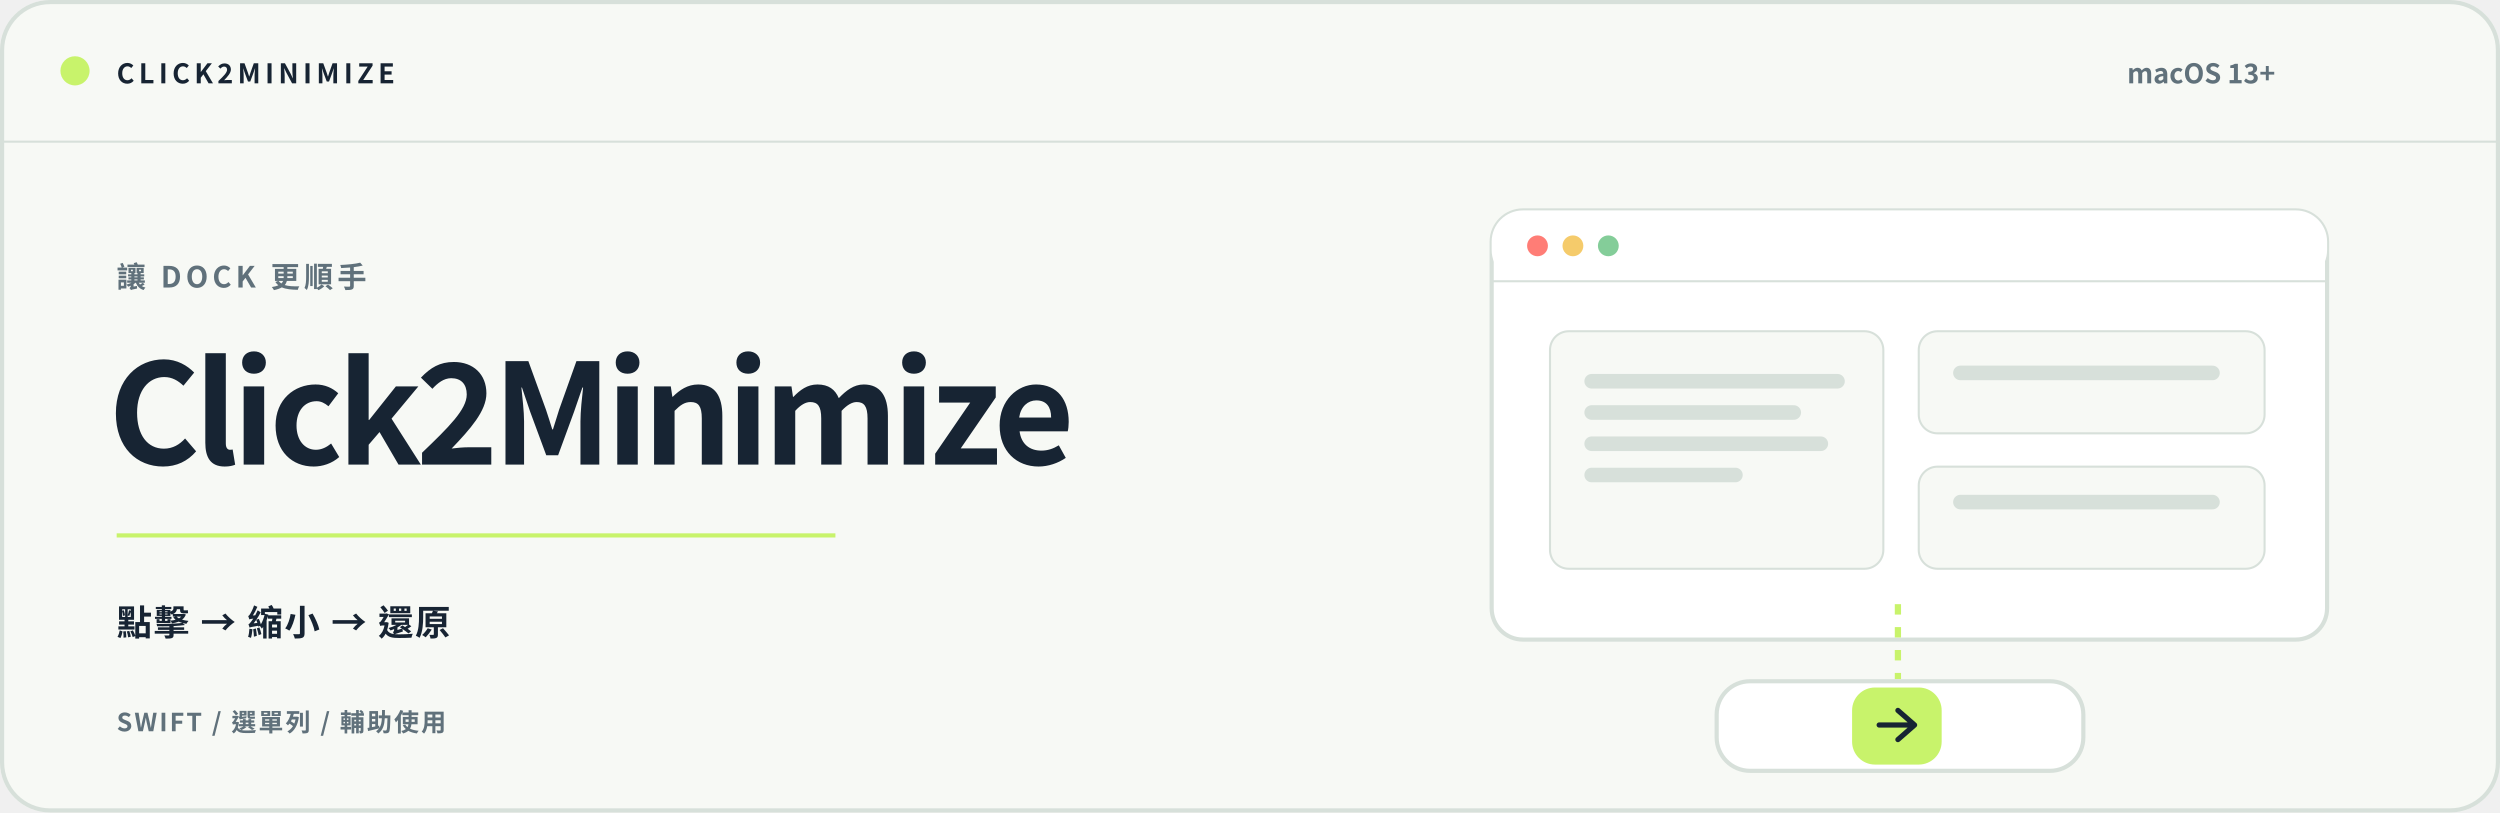
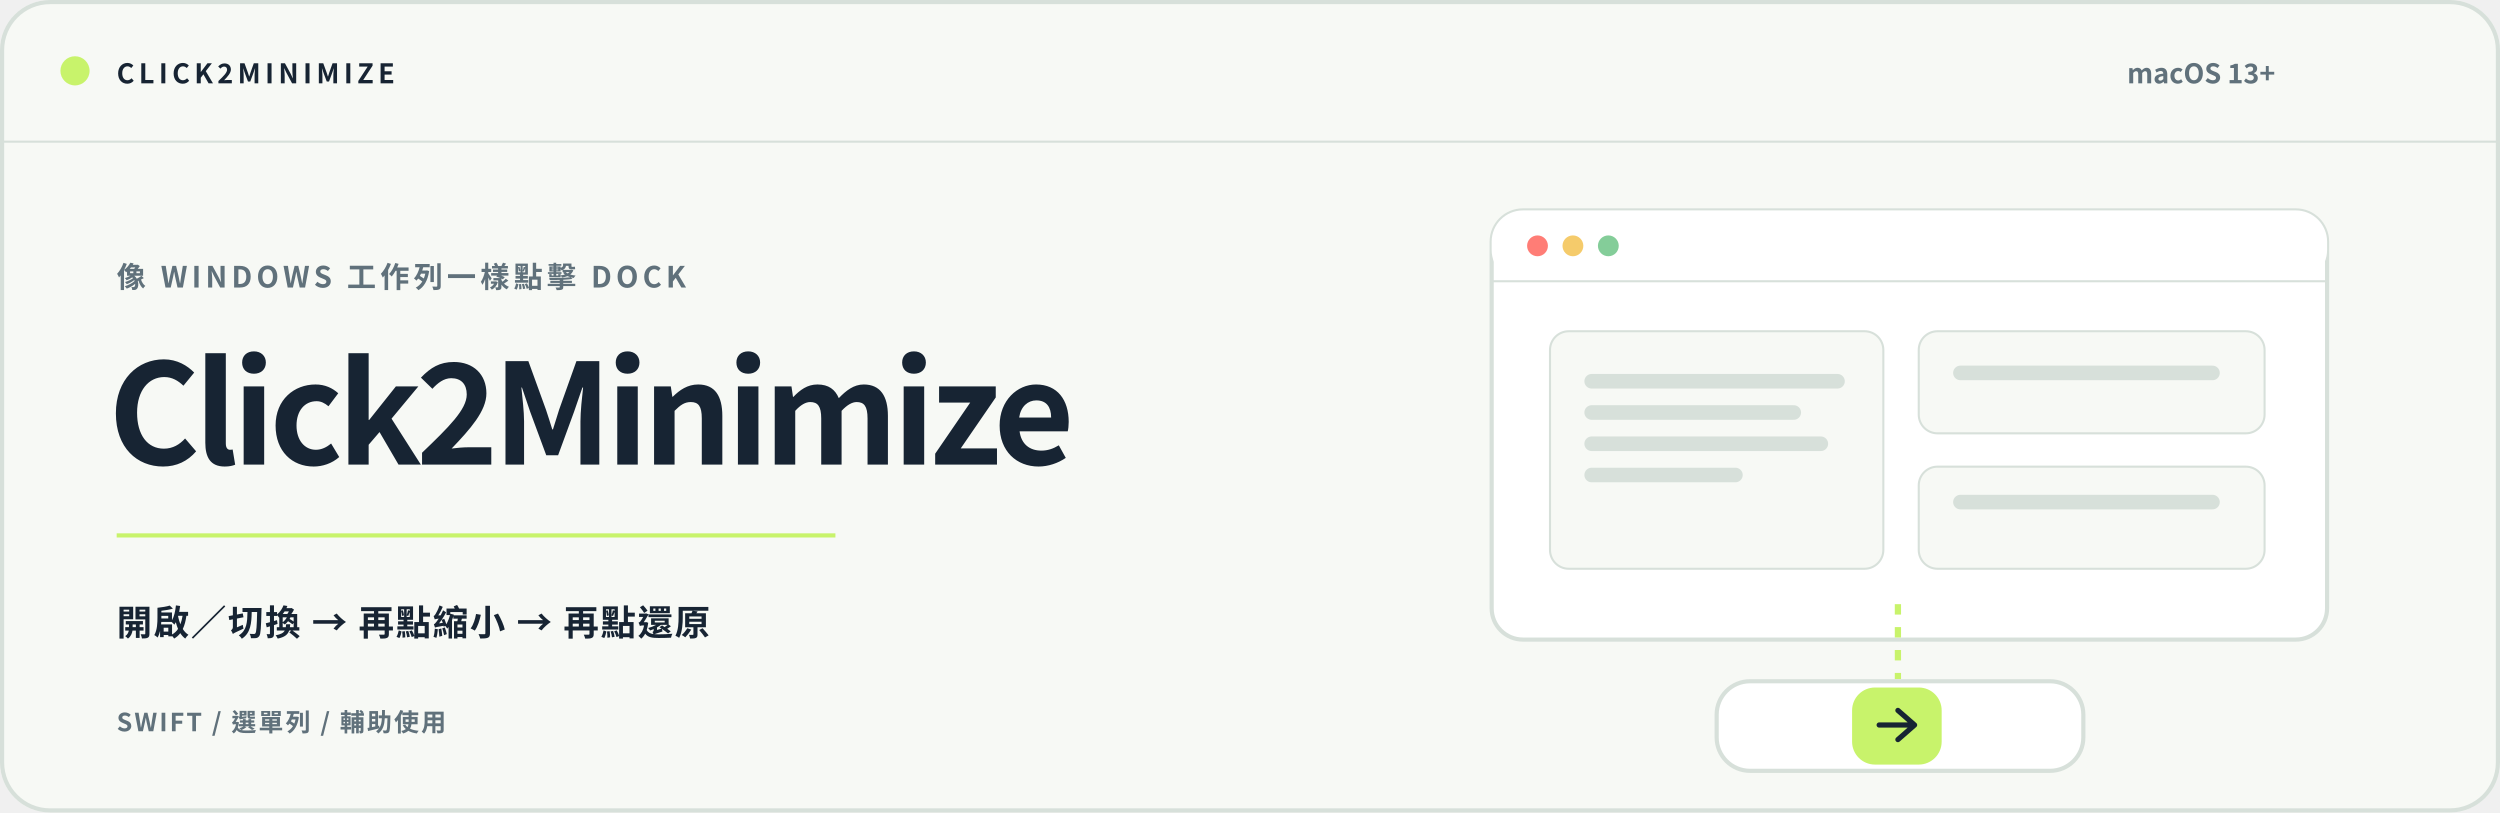
<svg xmlns="http://www.w3.org/2000/svg" width="1200" height="390" viewBox="0 0 1200 390" role="img" aria-labelledby="title desc">
  <rect width="1200" height="390" rx="24" fill="#F7F9F5" />
  <rect x="1" y="1" width="1198" height="388" rx="23" fill="none" stroke="#D7E0DA" stroke-width="2" />
  <path d="M0 68H1200" stroke="#D7E0DA" />
  <circle cx="36" cy="34" r="7" fill="#C8F36B" />
  <text x="56" y="40" fill="#172433" font-size="13" font-weight="750" font-family="-apple-system, BlinkMacSystemFont, 'SF Pro Display', 'PingFang TC', 'Noto Sans CJK TC', Arial, sans-serif" letter-spacing="2.1">CLICK2MINIMIZE</text>
  <text x="1021" y="40" fill="#60717B" font-size="13" font-weight="650" font-family="-apple-system, BlinkMacSystemFont, 'SF Pro Display', 'PingFang TC', 'Noto Sans CJK TC', Arial, sans-serif">macOS 13+</text>
-   <text x="56" y="138" fill="#60717B" font-size="14" font-weight="700" font-family="-apple-system, BlinkMacSystemFont, 'SF Pro Display', 'PingFang TC', 'Noto Sans CJK TC', Arial, sans-serif" letter-spacing="2">讓 DOCK 更順手</text>
+   <text x="56" y="138" fill="#60717B" font-size="14" font-weight="700" font-family="-apple-system, BlinkMacSystemFont, 'SF Pro Display', 'PingFang TC', 'Noto Sans CJK TC', Arial, sans-serif" letter-spacing="2">像 WINDOWS 工作列一樣點擊 DOCK</text>
  <text x="52" y="223" fill="#172433" font-size="67" font-weight="780" font-family="-apple-system, BlinkMacSystemFont, 'SF Pro Display', 'PingFang TC', 'Noto Sans CJK TC', Arial, sans-serif" letter-spacing="-2.7">Click2Minimize</text>
  <rect x="56" y="256" width="345" height="2" fill="#C8F36B" />
-   <text x="56" y="305" fill="#172433" font-size="17" font-weight="680" font-family="-apple-system, BlinkMacSystemFont, 'SF Pro Display', 'PingFang TC', 'Noto Sans CJK TC', Arial, sans-serif" letter-spacing=".8">點擊  →  縮小  →  還原</text>
+   <text x="56" y="305" fill="#172433" font-size="17" font-weight="680" font-family="-apple-system, BlinkMacSystemFont, 'SF Pro Display', 'PingFang TC', 'Noto Sans CJK TC', Arial, sans-serif" letter-spacing=".8">開啟／切換  →  再點縮小  →  再點還原</text>
  <text x="56" y="351" fill="#60717B" font-size="12" font-weight="650" font-family="-apple-system, BlinkMacSystemFont, 'SF Pro Display', 'PingFang TC', 'Noto Sans CJK TC', Arial, sans-serif" letter-spacing="1">SWIFT  /  選單列  /  輔助使用</text>
  <rect x="716" y="101" width="401" height="206" rx="15" fill="#FFFFFF" stroke="#D7E0DA" stroke-width="2" />
  <rect x="716" y="101" width="401" height="34" rx="15" fill="#FFFFFF" />
  <path d="M716 135H1117" stroke="#D7E0DA" />
  <circle cx="738" cy="118" r="5" fill="#FF7D76" />
  <circle cx="755" cy="118" r="5" fill="#F5CB6B" />
  <circle cx="772" cy="118" r="5" fill="#84CD99" />
  <rect x="744" y="159" width="160" height="114" rx="9" fill="#F7F9F5" stroke="#D7E0DA" />
  <rect x="921" y="159" width="166" height="49" rx="9" fill="#F7F9F5" stroke="#D7E0DA" />
  <rect x="921" y="224" width="166" height="49" rx="9" fill="#F7F9F5" stroke="#D7E0DA" />
  <path d="M764 183H882M764 198H861M764 213H874M764 228H833M941 179H1062M941 241H1062" stroke="#D7E0DA" stroke-width="7" stroke-linecap="round" />
  <path d="M911 290v36" stroke="#C8F36B" stroke-width="3" stroke-dasharray="5 6" />
  <rect x="824" y="327" width="176" height="43" rx="16" fill="#FFFFFF" stroke="#D7E0DA" stroke-width="2" />
  <rect x="889" y="330" width="43" height="37" rx="11" fill="#C8F36B" />
  <path d="M902 348h17m-8-7 8 7-8 7" fill="none" stroke="#172433" stroke-width="2.5" stroke-linecap="round" stroke-linejoin="round" />
</svg>
